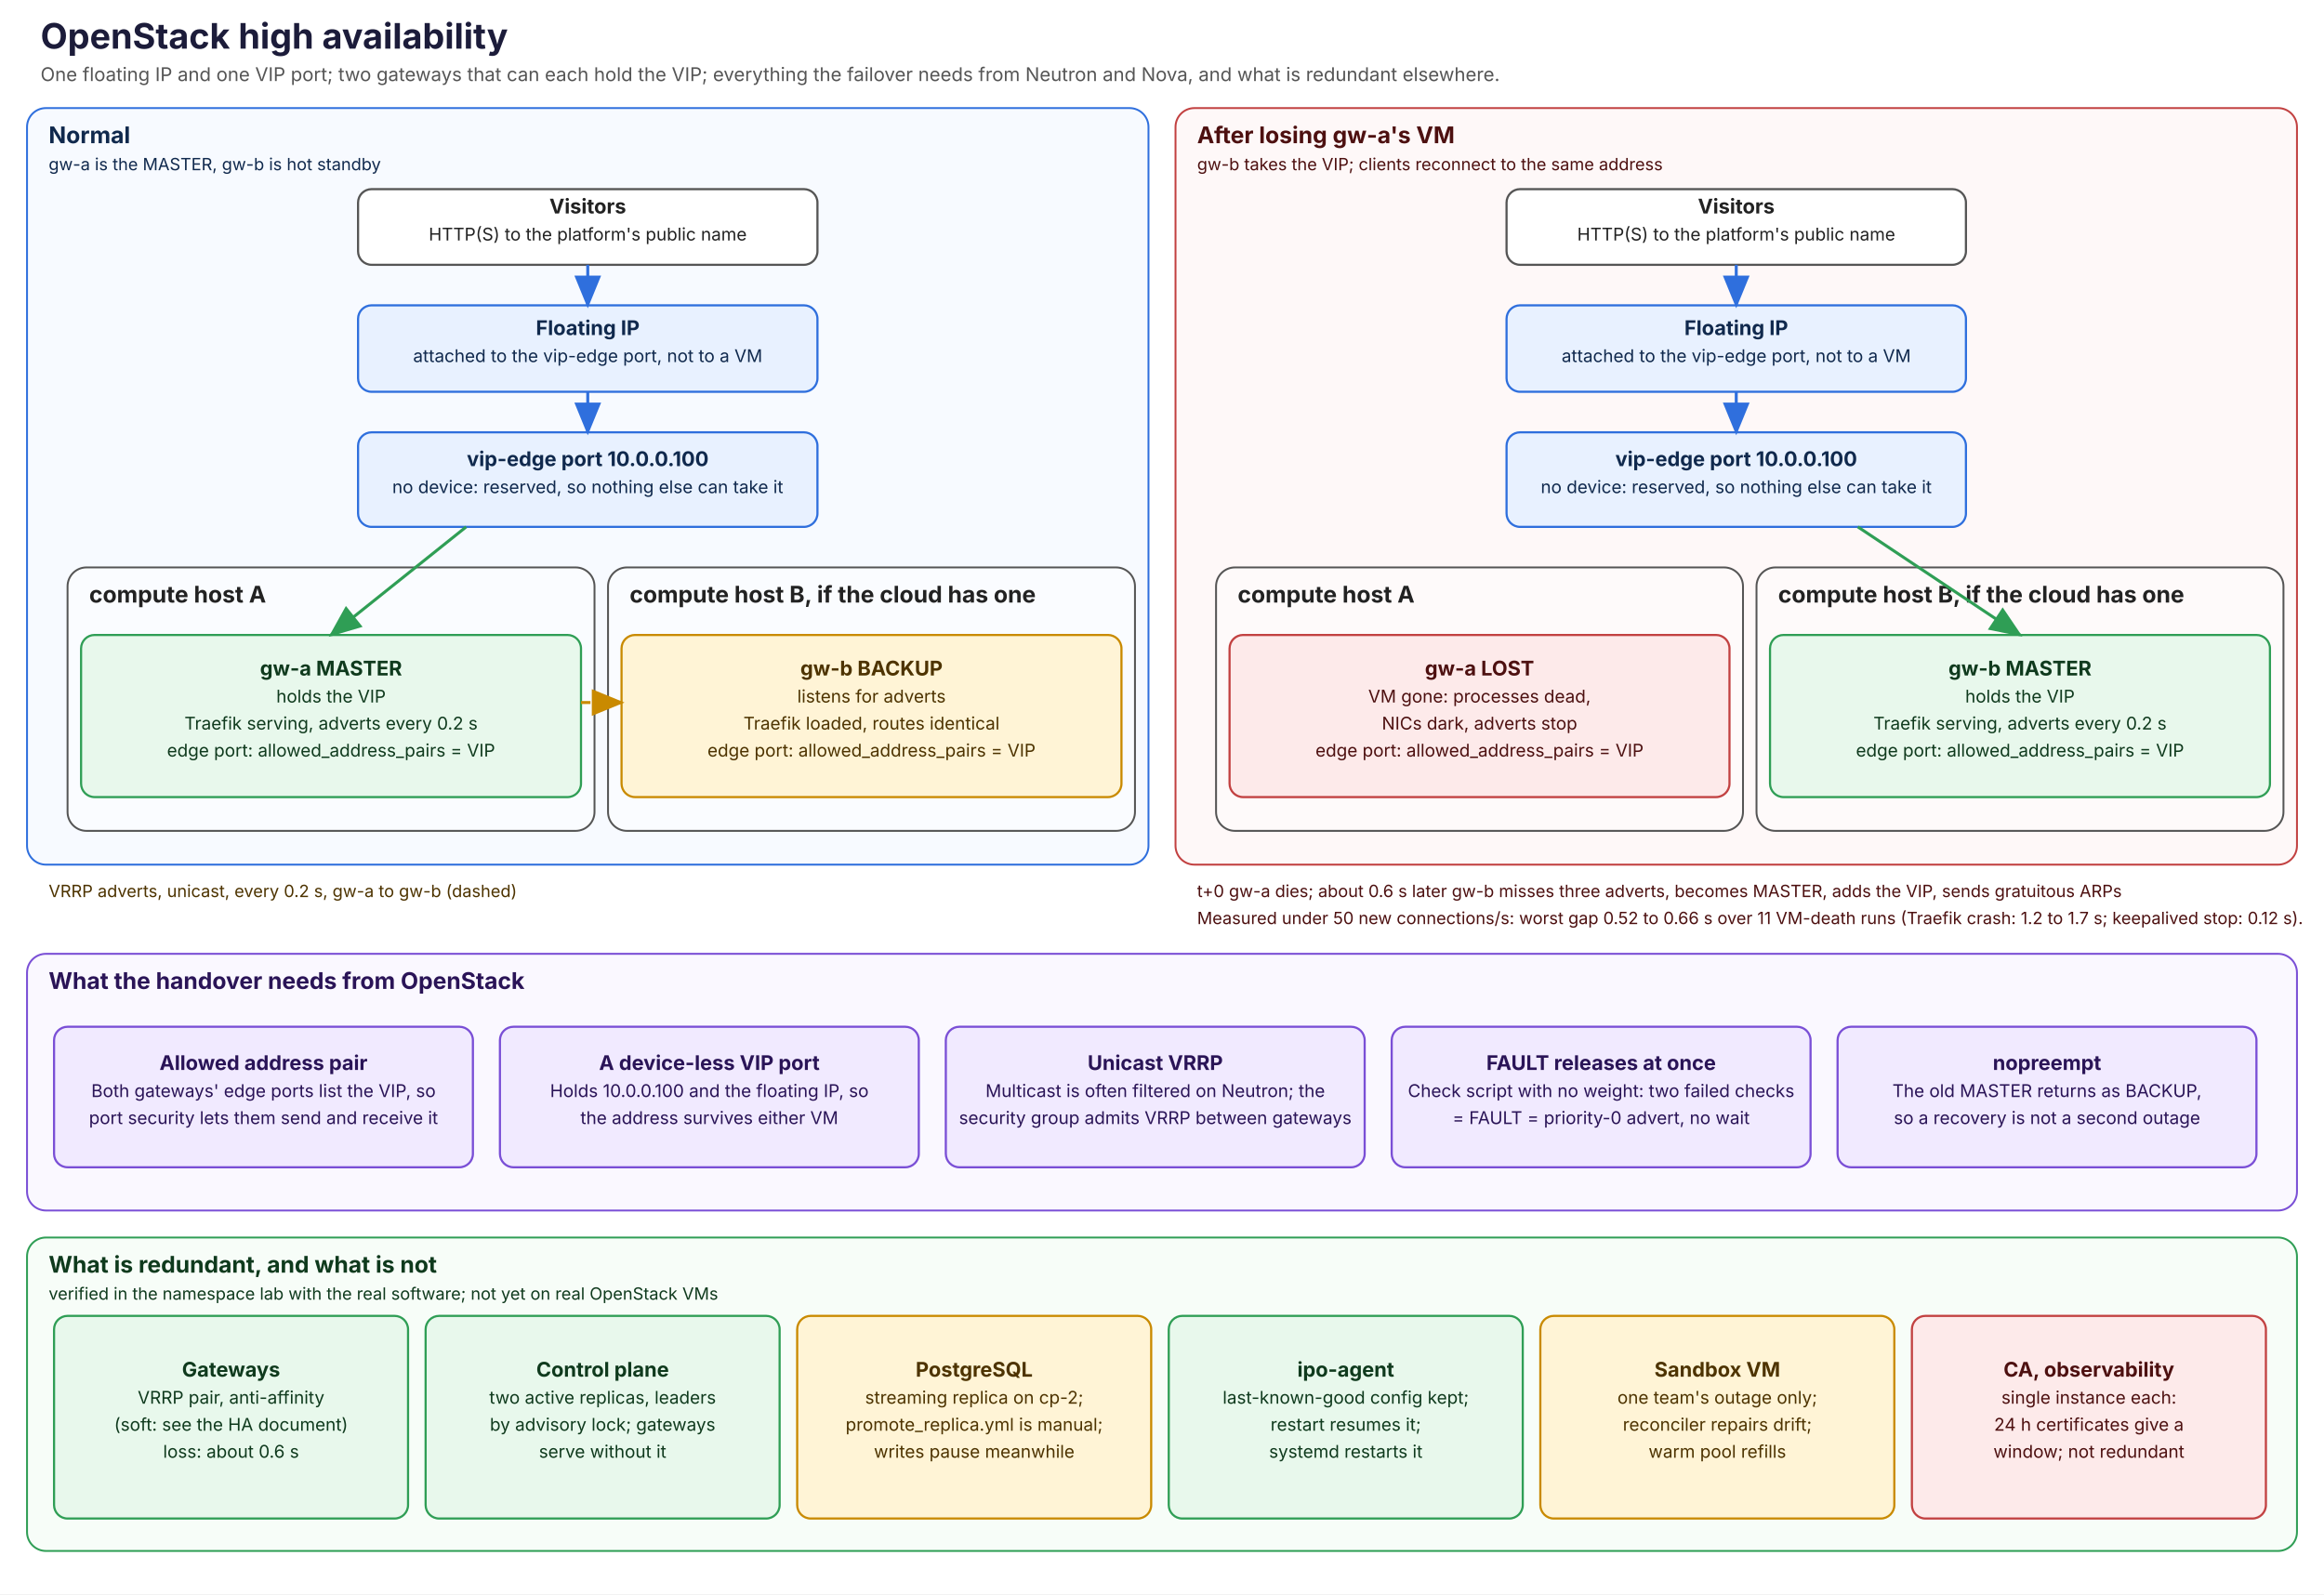
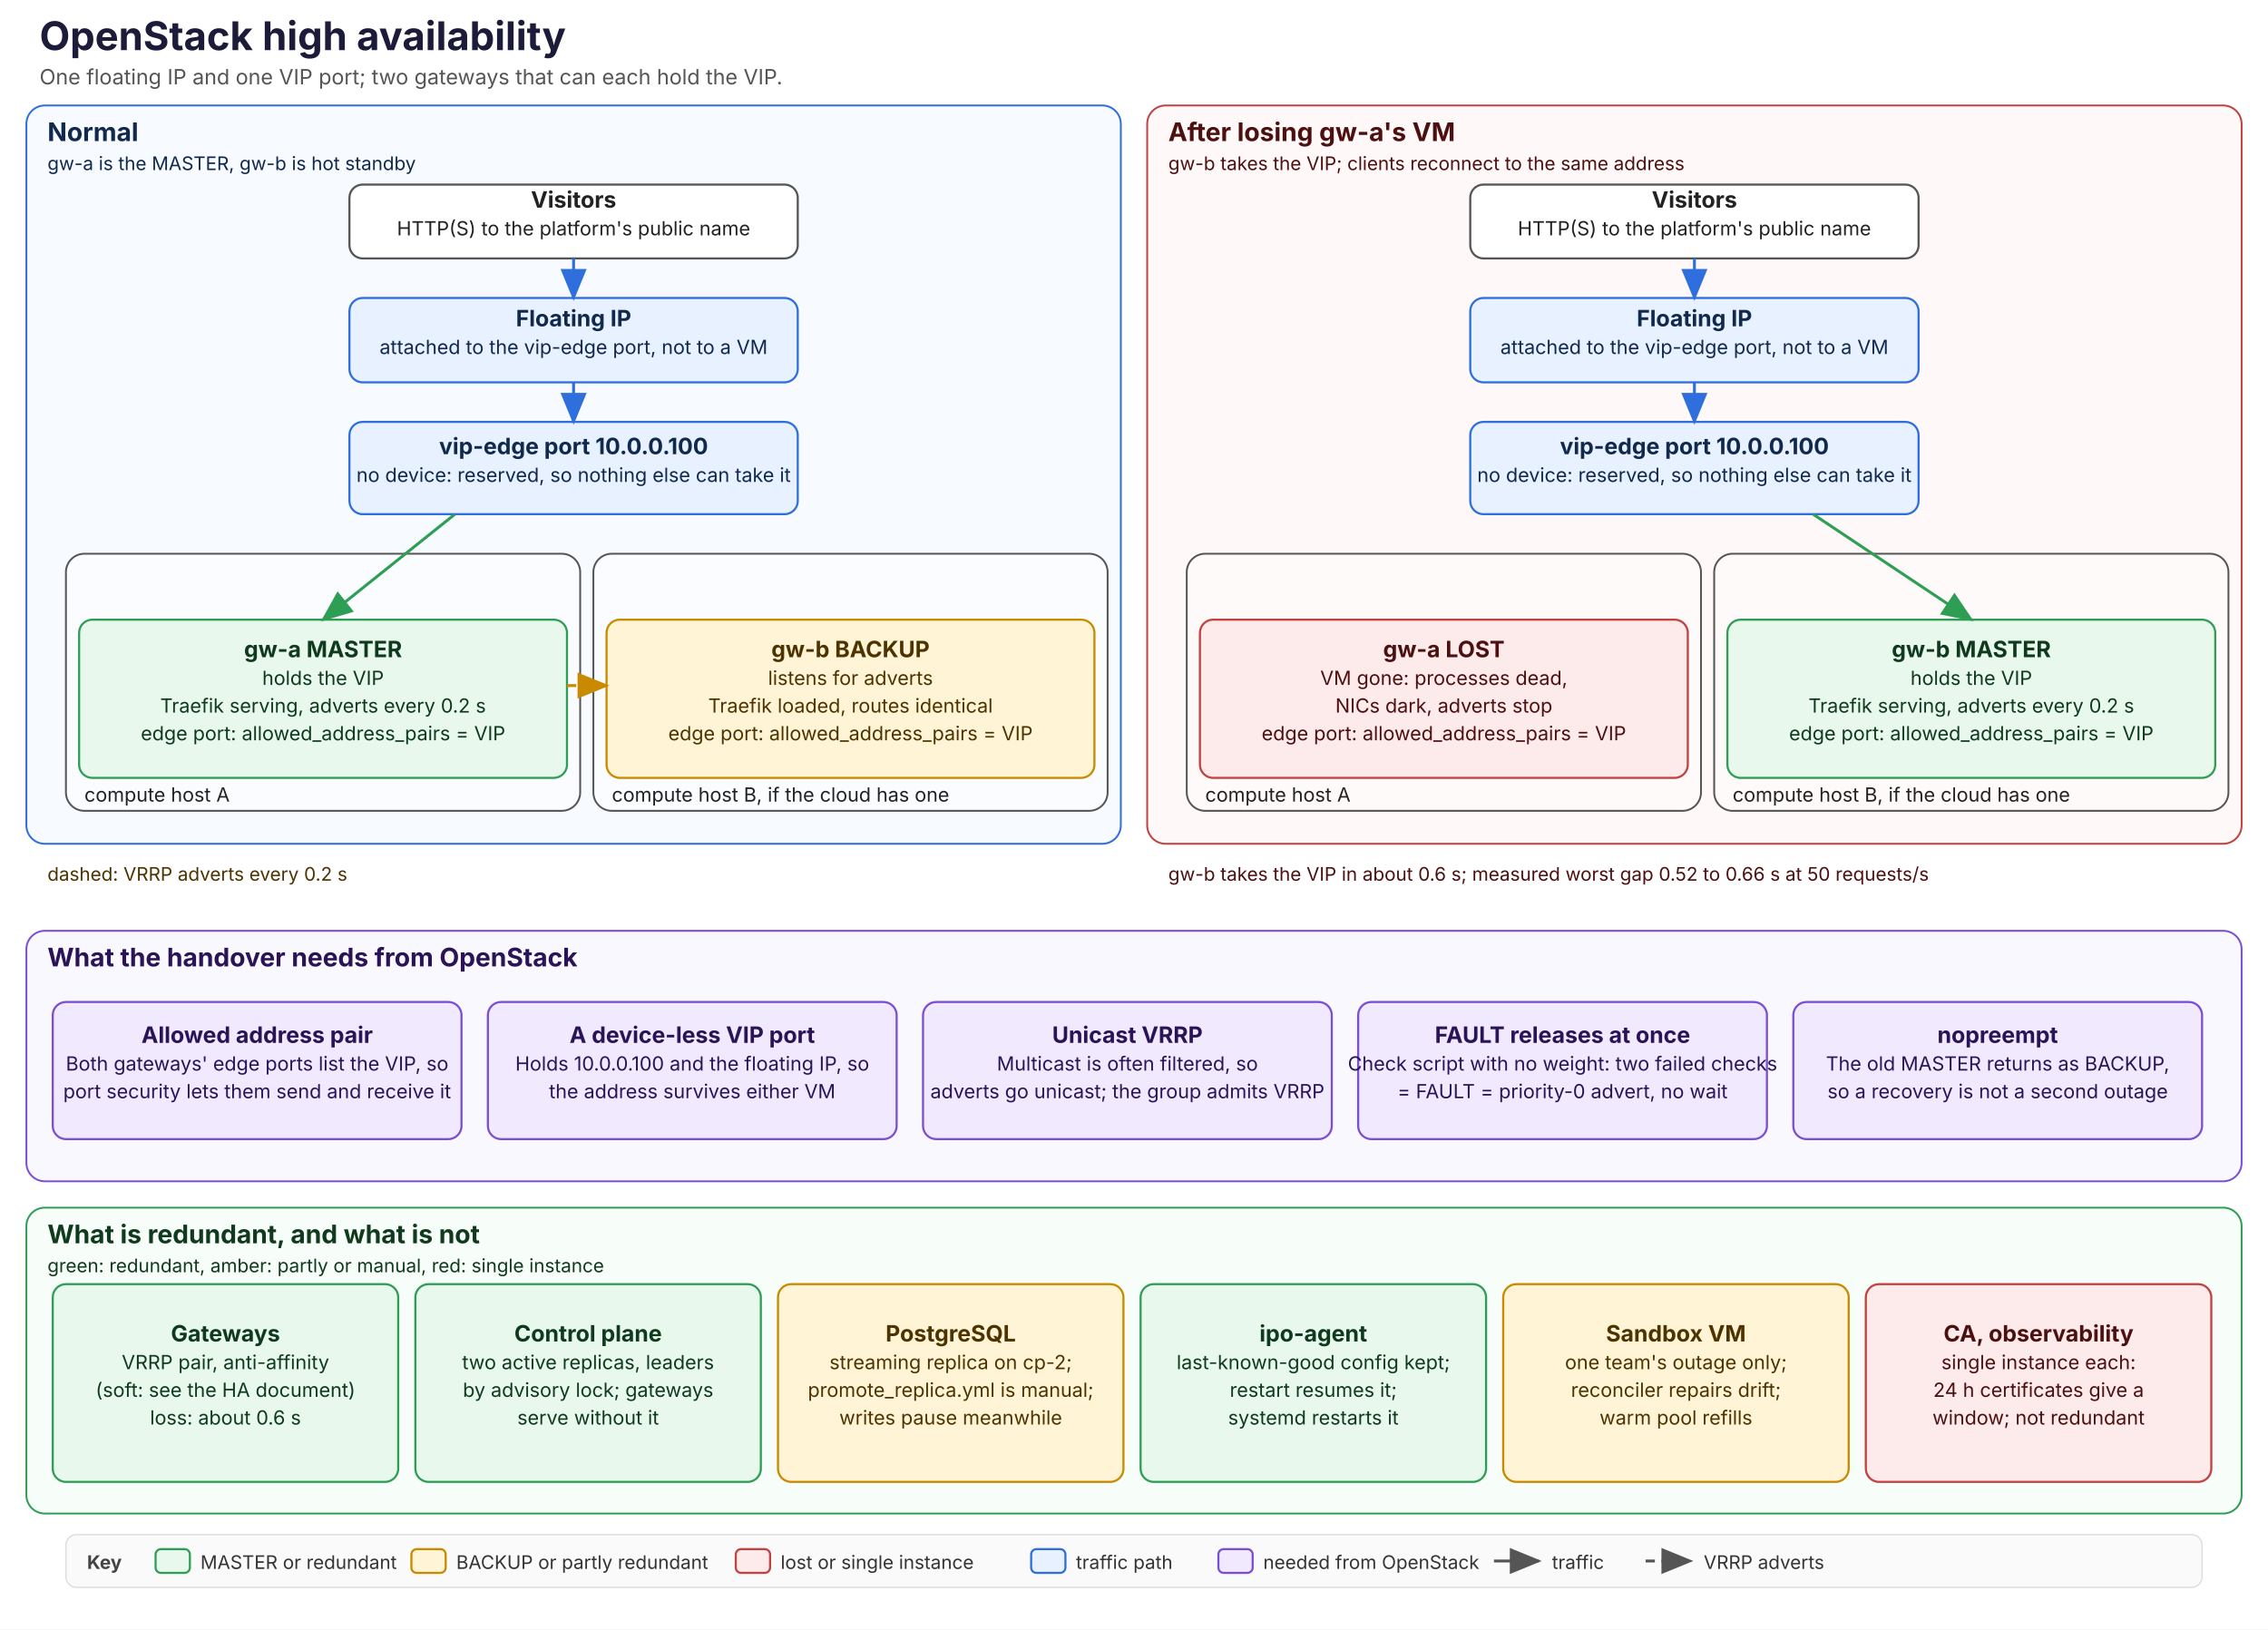
- <svg xmlns="http://www.w3.org/2000/svg" width="1720" height="1180" viewBox="0 0 1720 1180" font-family="Inter, Helvetica, Arial, sans-serif" font-size="15">
+ <svg xmlns="http://www.w3.org/2000/svg" width="1720" height="1236" viewBox="0 0 1720 1236" font-family="Inter, Helvetica, Arial, sans-serif" font-size="15">
  <defs>
    <marker id="a-req" markerWidth="11" markerHeight="9" refX="10" refY="4.5" orient="auto">
      <path d="M0,0 L11,4.5 L0,9 z" fill="#2f6fdd" />
    </marker>
    <marker id="a-cfg" markerWidth="11" markerHeight="9" refX="10" refY="4.5" orient="auto">
      <path d="M0,0 L11,4.5 L0,9 z" fill="#7a4fd6" />
    </marker>
    <marker id="a-sig" markerWidth="11" markerHeight="9" refX="10" refY="4.5" orient="auto">
      <path d="M0,0 L11,4.5 L0,9 z" fill="#c98a00" />
    </marker>
    <marker id="a-tel" markerWidth="11" markerHeight="9" refX="10" refY="4.5" orient="auto">
      <path d="M0,0 L11,4.5 L0,9 z" fill="#1a9c8b" />
    </marker>
    <marker id="a-store" markerWidth="11" markerHeight="9" refX="10" refY="4.5" orient="auto">
      <path d="M0,0 L11,4.5 L0,9 z" fill="#777" />
    </marker>
    <marker id="a-ext" markerWidth="11" markerHeight="9" refX="10" refY="4.5" orient="auto">
      <path d="M0,0 L11,4.5 L0,9 z" fill="#555" />
    </marker>
    <marker id="a-bad" markerWidth="11" markerHeight="9" refX="10" refY="4.5" orient="auto">
      <path d="M0,0 L11,4.5 L0,9 z" fill="#c24141" />
    </marker>
    <marker id="a-ok" markerWidth="11" markerHeight="9" refX="10" refY="4.5" orient="auto">
      <path d="M0,0 L11,4.5 L0,9 z" fill="#2f9e55" />
    </marker>
  </defs>
-   <rect width="1720" height="1180" fill="#fff" />
-   <text x="30" y="36" font-size="26" font-weight="700" fill="#1c1c3a">OpenStack high availability</text>
-   <text x="30" y="60" font-size="14" fill="#555">One floating IP and one VIP port; two gateways that can each hold the VIP; everything the failover needs from Neutron and Nova, and what is redundant elsewhere.</text>
+   <rect width="1720" height="1236" fill="#fff" />
+   <text x="30" y="38" font-size="30" font-weight="700" fill="#1c1c3a">OpenStack high availability</text>
+   <text x="30" y="64" font-size="16" fill="#555">One floating IP and one VIP port; two gateways that can each hold the VIP.</text>
  <rect x="20" y="80" width="830" height="560" rx="14" fill="#e8f1ff" fill-opacity="0.35" stroke="#2f6fdd" stroke-width="1.4" />
-   <text x="36" y="106" font-size="17" text-anchor="start" fill="#10294d" font-weight="700">Normal</text>
-   <text x="36" y="126" font-size="12.5" text-anchor="start" fill="#10294d">gw-a is the MASTER, gw-b is hot standby</text>
+   <text x="36" y="107" font-size="19.4" text-anchor="start" fill="#10294d" font-weight="700">Normal</text>
+   <text x="36" y="129" font-size="14.2" text-anchor="start" fill="#10294d">gw-a is the MASTER, gw-b is hot standby</text>
  <rect x="265" y="140" width="340" height="56" rx="10" fill="#ffffff" stroke="#555" stroke-width="1.6" />
-   <text x="435.0" y="158.0" text-anchor="middle" font-weight="700" fill="#222">Visitors</text>
-   <text x="435.0" y="178.0" text-anchor="middle" font-size="13" fill="#222">HTTP(S) to the platform's public name</text>
+   <text x="435.0" y="157.5" text-anchor="middle" font-weight="700" font-size="17.1" fill="#222">Visitors</text>
+   <text x="435.0" y="178.5" text-anchor="middle" font-size="14.8" fill="#222">HTTP(S) to the platform's public name</text>
  <rect x="265" y="226" width="340" height="64" rx="10" fill="#e8f1ff" stroke="#2f6fdd" stroke-width="1.6" />
-   <text x="435.0" y="248.0" text-anchor="middle" font-weight="700" fill="#10294d">Floating IP</text>
-   <text x="435.0" y="268.0" text-anchor="middle" font-size="13" fill="#10294d">attached to the vip-edge port, not to a VM</text>
+   <text x="435.0" y="247.5" text-anchor="middle" font-weight="700" font-size="17.1" fill="#10294d">Floating IP</text>
+   <text x="435.0" y="268.5" text-anchor="middle" font-size="14.8" fill="#10294d">attached to the vip-edge port, not to a VM</text>
  <rect x="265" y="320" width="340" height="70" rx="10" fill="#e8f1ff" stroke="#2f6fdd" stroke-width="1.6" />
-   <text x="435.0" y="345.0" text-anchor="middle" font-weight="700" fill="#10294d">vip-edge port 10.0.0.100</text>
-   <text x="435.0" y="365.0" text-anchor="middle" font-size="13" fill="#10294d">no device: reserved, so nothing else can take it</text>
+   <text x="435.0" y="344.5" text-anchor="middle" font-weight="700" font-size="17.1" fill="#10294d">vip-edge port 10.0.0.100</text>
+   <text x="435.0" y="365.5" text-anchor="middle" font-size="14.8" fill="#10294d">no device: reserved, so nothing else can take it</text>
  <path d="M435,196 L435,226" fill="none" stroke="#2f6fdd" stroke-width="2.2" marker-end="url(#a-req)" />
  <path d="M435,290 L435,320" fill="none" stroke="#2f6fdd" stroke-width="2.2" marker-end="url(#a-req)" />
  <rect x="50" y="420" width="390" height="195" rx="14" fill="#ffffff" fill-opacity="0.35" stroke="#555" stroke-width="1.4" />
-   <text x="66" y="446" font-size="17" text-anchor="start" fill="#222" font-weight="700">compute host A</text>
+   <text x="66" y="447" font-size="19.4" text-anchor="start" fill="#222" font-weight="700" />
+   <text x="64" y="608" font-size="14.8" text-anchor="start" fill="#222">compute host A</text>
  <rect x="60" y="470" width="370" height="120" rx="10" fill="#e8f8ec" stroke="#2f9e55" stroke-width="1.6" />
-   <text x="245.0" y="500.0" text-anchor="middle" font-weight="700" fill="#0f3a1d">gw-a   MASTER</text>
-   <text x="245.0" y="520.0" text-anchor="middle" font-size="13" fill="#0f3a1d">holds the VIP</text>
-   <text x="245.0" y="540.0" text-anchor="middle" font-size="13" fill="#0f3a1d">Traefik serving, adverts every 0.2 s</text>
-   <text x="245.0" y="560.0" text-anchor="middle" font-size="13" fill="#0f3a1d">edge port: allowed_address_pairs = VIP</text>
+   <text x="245.0" y="498.5" text-anchor="middle" font-weight="700" font-size="17.1" fill="#0f3a1d">gw-a   MASTER</text>
+   <text x="245.0" y="519.5" text-anchor="middle" font-size="14.8" fill="#0f3a1d">holds the VIP</text>
+   <text x="245.0" y="540.5" text-anchor="middle" font-size="14.8" fill="#0f3a1d">Traefik serving, adverts every 0.2 s</text>
+   <text x="245.0" y="561.5" text-anchor="middle" font-size="14.8" fill="#0f3a1d">edge port: allowed_address_pairs = VIP</text>
  <rect x="450" y="420" width="390" height="195" rx="14" fill="#ffffff" fill-opacity="0.35" stroke="#555" stroke-width="1.4" />
-   <text x="466" y="446" font-size="17" text-anchor="start" fill="#222" font-weight="700">compute host B, if the cloud has one</text>
+   <text x="466" y="447" font-size="19.4" text-anchor="start" fill="#222" font-weight="700" />
+   <text x="464" y="608" font-size="14.8" text-anchor="start" fill="#222">compute host B, if the cloud has one</text>
  <rect x="460" y="470" width="370" height="120" rx="10" fill="#fff4d6" stroke="#c98a00" stroke-width="1.6" />
-   <text x="645.0" y="500.0" text-anchor="middle" font-weight="700" fill="#4d3300">gw-b   BACKUP</text>
-   <text x="645.0" y="520.0" text-anchor="middle" font-size="13" fill="#4d3300">listens for adverts</text>
-   <text x="645.0" y="540.0" text-anchor="middle" font-size="13" fill="#4d3300">Traefik loaded, routes identical</text>
-   <text x="645.0" y="560.0" text-anchor="middle" font-size="13" fill="#4d3300">edge port: allowed_address_pairs = VIP</text>
+   <text x="645.0" y="498.5" text-anchor="middle" font-weight="700" font-size="17.1" fill="#4d3300">gw-b   BACKUP</text>
+   <text x="645.0" y="519.5" text-anchor="middle" font-size="14.8" fill="#4d3300">listens for adverts</text>
+   <text x="645.0" y="540.5" text-anchor="middle" font-size="14.8" fill="#4d3300">Traefik loaded, routes identical</text>
+   <text x="645.0" y="561.5" text-anchor="middle" font-size="14.8" fill="#4d3300">edge port: allowed_address_pairs = VIP</text>
  <path d="M345,390 L245,470" fill="none" stroke="#2f9e55" stroke-width="2.2" marker-end="url(#a-ok)" />
  <path d="M430,520 L460,520" fill="none" stroke="#c98a00" stroke-width="2.2" stroke-dasharray="7 5" marker-end="url(#a-sig)" />
-   <text x="435" y="662" font-size="13" text-anchor="start" fill="#222" />
+   <text x="435" y="662" font-size="14.8" text-anchor="start" fill="#222" />
  <rect x="870" y="80" width="830" height="560" rx="14" fill="#fdeaea" fill-opacity="0.35" stroke="#c24141" stroke-width="1.4" />
-   <text x="886" y="106" font-size="17" text-anchor="start" fill="#4d1010" font-weight="700">After losing gw-a's VM</text>
-   <text x="886" y="126" font-size="12.5" text-anchor="start" fill="#4d1010">gw-b takes the VIP; clients reconnect to the same address</text>
+   <text x="886" y="107" font-size="19.4" text-anchor="start" fill="#4d1010" font-weight="700">After losing gw-a's VM</text>
+   <text x="886" y="129" font-size="14.2" text-anchor="start" fill="#4d1010">gw-b takes the VIP; clients reconnect to the same address</text>
  <rect x="1115" y="140" width="340" height="56" rx="10" fill="#ffffff" stroke="#555" stroke-width="1.6" />
-   <text x="1285.0" y="158.0" text-anchor="middle" font-weight="700" fill="#222">Visitors</text>
-   <text x="1285.0" y="178.0" text-anchor="middle" font-size="13" fill="#222">HTTP(S) to the platform's public name</text>
+   <text x="1285.0" y="157.5" text-anchor="middle" font-weight="700" font-size="17.1" fill="#222">Visitors</text>
+   <text x="1285.0" y="178.5" text-anchor="middle" font-size="14.8" fill="#222">HTTP(S) to the platform's public name</text>
  <rect x="1115" y="226" width="340" height="64" rx="10" fill="#e8f1ff" stroke="#2f6fdd" stroke-width="1.6" />
-   <text x="1285.0" y="248.0" text-anchor="middle" font-weight="700" fill="#10294d">Floating IP</text>
-   <text x="1285.0" y="268.0" text-anchor="middle" font-size="13" fill="#10294d">attached to the vip-edge port, not to a VM</text>
+   <text x="1285.0" y="247.5" text-anchor="middle" font-weight="700" font-size="17.1" fill="#10294d">Floating IP</text>
+   <text x="1285.0" y="268.5" text-anchor="middle" font-size="14.8" fill="#10294d">attached to the vip-edge port, not to a VM</text>
  <rect x="1115" y="320" width="340" height="70" rx="10" fill="#e8f1ff" stroke="#2f6fdd" stroke-width="1.6" />
-   <text x="1285.0" y="345.0" text-anchor="middle" font-weight="700" fill="#10294d">vip-edge port 10.0.0.100</text>
-   <text x="1285.0" y="365.0" text-anchor="middle" font-size="13" fill="#10294d">no device: reserved, so nothing else can take it</text>
+   <text x="1285.0" y="344.5" text-anchor="middle" font-weight="700" font-size="17.1" fill="#10294d">vip-edge port 10.0.0.100</text>
+   <text x="1285.0" y="365.5" text-anchor="middle" font-size="14.8" fill="#10294d">no device: reserved, so nothing else can take it</text>
  <path d="M1285,196 L1285,226" fill="none" stroke="#2f6fdd" stroke-width="2.2" marker-end="url(#a-req)" />
  <path d="M1285,290 L1285,320" fill="none" stroke="#2f6fdd" stroke-width="2.2" marker-end="url(#a-req)" />
  <rect x="900" y="420" width="390" height="195" rx="14" fill="#ffffff" fill-opacity="0.35" stroke="#555" stroke-width="1.4" />
-   <text x="916" y="446" font-size="17" text-anchor="start" fill="#222" font-weight="700">compute host A</text>
+   <text x="916" y="447" font-size="19.4" text-anchor="start" fill="#222" font-weight="700" />
+   <text x="914" y="608" font-size="14.8" text-anchor="start" fill="#222">compute host A</text>
  <rect x="910" y="470" width="370" height="120" rx="10" fill="#fdeaea" stroke="#c24141" stroke-width="1.6" />
-   <text x="1095.0" y="500.0" text-anchor="middle" font-weight="700" fill="#4d1010">gw-a   LOST</text>
-   <text x="1095.0" y="520.0" text-anchor="middle" font-size="13" fill="#4d1010">VM gone: processes dead,</text>
-   <text x="1095.0" y="540.0" text-anchor="middle" font-size="13" fill="#4d1010">NICs dark, adverts stop</text>
-   <text x="1095.0" y="560.0" text-anchor="middle" font-size="13" fill="#4d1010">edge port: allowed_address_pairs = VIP</text>
+   <text x="1095.0" y="498.5" text-anchor="middle" font-weight="700" font-size="17.1" fill="#4d1010">gw-a   LOST</text>
+   <text x="1095.0" y="519.5" text-anchor="middle" font-size="14.8" fill="#4d1010">VM gone: processes dead,</text>
+   <text x="1095.0" y="540.5" text-anchor="middle" font-size="14.8" fill="#4d1010">NICs dark, adverts stop</text>
+   <text x="1095.0" y="561.5" text-anchor="middle" font-size="14.8" fill="#4d1010">edge port: allowed_address_pairs = VIP</text>
  <rect x="1300" y="420" width="390" height="195" rx="14" fill="#ffffff" fill-opacity="0.35" stroke="#555" stroke-width="1.4" />
-   <text x="1316" y="446" font-size="17" text-anchor="start" fill="#222" font-weight="700">compute host B, if the cloud has one</text>
+   <text x="1316" y="447" font-size="19.4" text-anchor="start" fill="#222" font-weight="700" />
+   <text x="1314" y="608" font-size="14.8" text-anchor="start" fill="#222">compute host B, if the cloud has one</text>
  <rect x="1310" y="470" width="370" height="120" rx="10" fill="#e8f8ec" stroke="#2f9e55" stroke-width="1.6" />
-   <text x="1495.0" y="500.0" text-anchor="middle" font-weight="700" fill="#0f3a1d">gw-b   MASTER</text>
-   <text x="1495.0" y="520.0" text-anchor="middle" font-size="13" fill="#0f3a1d">holds the VIP</text>
-   <text x="1495.0" y="540.0" text-anchor="middle" font-size="13" fill="#0f3a1d">Traefik serving, adverts every 0.2 s</text>
-   <text x="1495.0" y="560.0" text-anchor="middle" font-size="13" fill="#0f3a1d">edge port: allowed_address_pairs = VIP</text>
+   <text x="1495.0" y="498.5" text-anchor="middle" font-weight="700" font-size="17.1" fill="#0f3a1d">gw-b   MASTER</text>
+   <text x="1495.0" y="519.5" text-anchor="middle" font-size="14.8" fill="#0f3a1d">holds the VIP</text>
+   <text x="1495.0" y="540.5" text-anchor="middle" font-size="14.8" fill="#0f3a1d">Traefik serving, adverts every 0.2 s</text>
+   <text x="1495.0" y="561.5" text-anchor="middle" font-size="14.8" fill="#0f3a1d">edge port: allowed_address_pairs = VIP</text>
  <path d="M1375,390 L1495,470" fill="none" stroke="#2f9e55" stroke-width="2.2" marker-end="url(#a-ok)" />
-   <text x="36" y="664" font-size="12.5" text-anchor="start" fill="#4d3300">VRRP adverts, unicast, every 0.2 s, gw-a to gw-b (dashed)</text>
-   <text x="886" y="664" font-size="12.5" text-anchor="start" fill="#4d1010">t+0 gw-a dies; about 0.6 s later gw-b misses three adverts, becomes MASTER, adds the VIP, sends gratuitous ARPs</text>
-   <text x="886" y="684" font-size="12.5" text-anchor="start" fill="#4d1010">Measured under 50 new connections/s: worst gap 0.52 to 0.66 s over 11 VM-death runs (Traefik crash: 1.2 to 1.7 s; keepalived stop: 0.12 s).</text>
+   <text x="36" y="668" font-size="14.2" text-anchor="start" fill="#4d3300">dashed: VRRP adverts every 0.2 s</text>
+   <text x="886" y="668" font-size="14.2" text-anchor="start" fill="#4d1010">gw-b takes the VIP in about 0.6 s; measured worst gap 0.52 to 0.66 s at 50 requests/s</text>
  <rect x="20" y="706" width="1680" height="190" rx="14" fill="#f1eaff" fill-opacity="0.35" stroke="#7a4fd6" stroke-width="1.4" />
-   <text x="36" y="732" font-size="17" text-anchor="start" fill="#2a1457" font-weight="700">What the handover needs from OpenStack</text>
+   <text x="36" y="733" font-size="19.4" text-anchor="start" fill="#2a1457" font-weight="700">What the handover needs from OpenStack</text>
  <rect x="40" y="760" width="310" height="104" rx="10" fill="#f1eaff" stroke="#7a4fd6" stroke-width="1.6" />
-   <text x="195.0" y="792.0" text-anchor="middle" font-weight="700" fill="#2a1457">Allowed address pair</text>
-   <text x="195.0" y="812.0" text-anchor="middle" font-size="13" fill="#2a1457">Both gateways' edge ports list the VIP, so</text>
-   <text x="195.0" y="832.0" text-anchor="middle" font-size="13" fill="#2a1457">port security lets them send and receive it</text>
+   <text x="195.0" y="791.0" text-anchor="middle" font-weight="700" font-size="17.1" fill="#2a1457">Allowed address pair</text>
+   <text x="195.0" y="812.0" text-anchor="middle" font-size="14.8" fill="#2a1457">Both gateways' edge ports list the VIP, so</text>
+   <text x="195.0" y="833.0" text-anchor="middle" font-size="14.8" fill="#2a1457">port security lets them send and receive it</text>
  <rect x="370" y="760" width="310" height="104" rx="10" fill="#f1eaff" stroke="#7a4fd6" stroke-width="1.6" />
-   <text x="525.0" y="792.0" text-anchor="middle" font-weight="700" fill="#2a1457">A device-less VIP port</text>
-   <text x="525.0" y="812.0" text-anchor="middle" font-size="13" fill="#2a1457">Holds 10.0.0.100 and the floating IP, so</text>
-   <text x="525.0" y="832.0" text-anchor="middle" font-size="13" fill="#2a1457">the address survives either VM</text>
+   <text x="525.0" y="791.0" text-anchor="middle" font-weight="700" font-size="17.1" fill="#2a1457">A device-less VIP port</text>
+   <text x="525.0" y="812.0" text-anchor="middle" font-size="14.8" fill="#2a1457">Holds 10.0.0.100 and the floating IP, so</text>
+   <text x="525.0" y="833.0" text-anchor="middle" font-size="14.8" fill="#2a1457">the address survives either VM</text>
  <rect x="700" y="760" width="310" height="104" rx="10" fill="#f1eaff" stroke="#7a4fd6" stroke-width="1.6" />
-   <text x="855.0" y="792.0" text-anchor="middle" font-weight="700" fill="#2a1457">Unicast VRRP</text>
-   <text x="855.0" y="812.0" text-anchor="middle" font-size="13" fill="#2a1457">Multicast is often filtered on Neutron; the</text>
-   <text x="855.0" y="832.0" text-anchor="middle" font-size="13" fill="#2a1457">security group admits VRRP between gateways</text>
+   <text x="855.0" y="791.0" text-anchor="middle" font-weight="700" font-size="17.1" fill="#2a1457">Unicast VRRP</text>
+   <text x="855.0" y="812.0" text-anchor="middle" font-size="14.8" fill="#2a1457">Multicast is often filtered, so</text>
+   <text x="855.0" y="833.0" text-anchor="middle" font-size="14.8" fill="#2a1457">adverts go unicast; the group admits VRRP</text>
  <rect x="1030" y="760" width="310" height="104" rx="10" fill="#f1eaff" stroke="#7a4fd6" stroke-width="1.6" />
-   <text x="1185.0" y="792.0" text-anchor="middle" font-weight="700" fill="#2a1457">FAULT releases at once</text>
-   <text x="1185.0" y="812.0" text-anchor="middle" font-size="13" fill="#2a1457">Check script with no weight: two failed checks</text>
-   <text x="1185.0" y="832.0" text-anchor="middle" font-size="13" fill="#2a1457">= FAULT = priority-0 advert, no wait</text>
+   <text x="1185.0" y="791.0" text-anchor="middle" font-weight="700" font-size="17.1" fill="#2a1457">FAULT releases at once</text>
+   <text x="1185.0" y="812.0" text-anchor="middle" font-size="14.8" fill="#2a1457">Check script with no weight: two failed checks</text>
+   <text x="1185.0" y="833.0" text-anchor="middle" font-size="14.8" fill="#2a1457">= FAULT = priority-0 advert, no wait</text>
  <rect x="1360" y="760" width="310" height="104" rx="10" fill="#f1eaff" stroke="#7a4fd6" stroke-width="1.6" />
-   <text x="1515.0" y="792.0" text-anchor="middle" font-weight="700" fill="#2a1457">nopreempt</text>
-   <text x="1515.0" y="812.0" text-anchor="middle" font-size="13" fill="#2a1457">The old MASTER returns as BACKUP,</text>
-   <text x="1515.0" y="832.0" text-anchor="middle" font-size="13" fill="#2a1457">so a recovery is not a second outage</text>
+   <text x="1515.0" y="791.0" text-anchor="middle" font-weight="700" font-size="17.1" fill="#2a1457">nopreempt</text>
+   <text x="1515.0" y="812.0" text-anchor="middle" font-size="14.8" fill="#2a1457">The old MASTER returns as BACKUP,</text>
+   <text x="1515.0" y="833.0" text-anchor="middle" font-size="14.8" fill="#2a1457">so a recovery is not a second outage</text>
  <rect x="20" y="916" width="1680" height="232" rx="14" fill="#e8f8ec" fill-opacity="0.35" stroke="#2f9e55" stroke-width="1.4" />
-   <text x="36" y="942" font-size="17" text-anchor="start" fill="#0f3a1d" font-weight="700">What is redundant, and what is not</text>
-   <text x="36" y="962" font-size="12.5" text-anchor="start" fill="#0f3a1d">verified in the namespace lab with the real software; not yet on real OpenStack VMs</text>
+   <text x="36" y="943" font-size="19.4" text-anchor="start" fill="#0f3a1d" font-weight="700">What is redundant, and what is not</text>
+   <text x="36" y="965" font-size="14.2" text-anchor="start" fill="#0f3a1d">green: redundant, amber: partly or manual, red: single instance</text>
  <rect x="40" y="974" width="262" height="150" rx="10" fill="#e8f8ec" stroke="#2f9e55" stroke-width="1.6" />
-   <text x="171.0" y="1019.0" text-anchor="middle" font-weight="700" fill="#0f3a1d">Gateways</text>
-   <text x="171.0" y="1039.0" text-anchor="middle" font-size="13" fill="#0f3a1d">VRRP pair, anti-affinity</text>
-   <text x="171.0" y="1059.0" text-anchor="middle" font-size="13" fill="#0f3a1d">(soft: see the HA document)</text>
-   <text x="171.0" y="1079.0" text-anchor="middle" font-size="13" fill="#0f3a1d">loss: about 0.6 s</text>
+   <text x="171.0" y="1017.5" text-anchor="middle" font-weight="700" font-size="17.1" fill="#0f3a1d">Gateways</text>
+   <text x="171.0" y="1038.5" text-anchor="middle" font-size="14.8" fill="#0f3a1d">VRRP pair, anti-affinity</text>
+   <text x="171.0" y="1059.5" text-anchor="middle" font-size="14.8" fill="#0f3a1d">(soft: see the HA document)</text>
+   <text x="171.0" y="1080.5" text-anchor="middle" font-size="14.8" fill="#0f3a1d">loss: about 0.6 s</text>
  <rect x="315" y="974" width="262" height="150" rx="10" fill="#e8f8ec" stroke="#2f9e55" stroke-width="1.6" />
-   <text x="446.0" y="1019.0" text-anchor="middle" font-weight="700" fill="#0f3a1d">Control plane</text>
-   <text x="446.0" y="1039.0" text-anchor="middle" font-size="13" fill="#0f3a1d">two active replicas, leaders</text>
-   <text x="446.0" y="1059.0" text-anchor="middle" font-size="13" fill="#0f3a1d">by advisory lock; gateways</text>
-   <text x="446.0" y="1079.0" text-anchor="middle" font-size="13" fill="#0f3a1d">serve without it</text>
+   <text x="446.0" y="1017.5" text-anchor="middle" font-weight="700" font-size="17.1" fill="#0f3a1d">Control plane</text>
+   <text x="446.0" y="1038.5" text-anchor="middle" font-size="14.8" fill="#0f3a1d">two active replicas, leaders</text>
+   <text x="446.0" y="1059.5" text-anchor="middle" font-size="14.8" fill="#0f3a1d">by advisory lock; gateways</text>
+   <text x="446.0" y="1080.5" text-anchor="middle" font-size="14.8" fill="#0f3a1d">serve without it</text>
  <rect x="590" y="974" width="262" height="150" rx="10" fill="#fff4d6" stroke="#c98a00" stroke-width="1.6" />
-   <text x="721.0" y="1019.0" text-anchor="middle" font-weight="700" fill="#4d3300">PostgreSQL</text>
-   <text x="721.0" y="1039.0" text-anchor="middle" font-size="13" fill="#4d3300">streaming replica on cp-2;</text>
-   <text x="721.0" y="1059.0" text-anchor="middle" font-size="13" fill="#4d3300">promote_replica.yml is manual;</text>
-   <text x="721.0" y="1079.0" text-anchor="middle" font-size="13" fill="#4d3300">writes pause meanwhile</text>
+   <text x="721.0" y="1017.5" text-anchor="middle" font-weight="700" font-size="17.1" fill="#4d3300">PostgreSQL</text>
+   <text x="721.0" y="1038.5" text-anchor="middle" font-size="14.8" fill="#4d3300">streaming replica on cp-2;</text>
+   <text x="721.0" y="1059.5" text-anchor="middle" font-size="14.8" fill="#4d3300">promote_replica.yml is manual;</text>
+   <text x="721.0" y="1080.5" text-anchor="middle" font-size="14.8" fill="#4d3300">writes pause meanwhile</text>
  <rect x="865" y="974" width="262" height="150" rx="10" fill="#e8f8ec" stroke="#2f9e55" stroke-width="1.6" />
-   <text x="996.0" y="1019.0" text-anchor="middle" font-weight="700" fill="#0f3a1d">ipo-agent</text>
-   <text x="996.0" y="1039.0" text-anchor="middle" font-size="13" fill="#0f3a1d">last-known-good config kept;</text>
-   <text x="996.0" y="1059.0" text-anchor="middle" font-size="13" fill="#0f3a1d">restart resumes it;</text>
-   <text x="996.0" y="1079.0" text-anchor="middle" font-size="13" fill="#0f3a1d">systemd restarts it</text>
+   <text x="996.0" y="1017.5" text-anchor="middle" font-weight="700" font-size="17.1" fill="#0f3a1d">ipo-agent</text>
+   <text x="996.0" y="1038.5" text-anchor="middle" font-size="14.8" fill="#0f3a1d">last-known-good config kept;</text>
+   <text x="996.0" y="1059.5" text-anchor="middle" font-size="14.8" fill="#0f3a1d">restart resumes it;</text>
+   <text x="996.0" y="1080.5" text-anchor="middle" font-size="14.8" fill="#0f3a1d">systemd restarts it</text>
  <rect x="1140" y="974" width="262" height="150" rx="10" fill="#fff4d6" stroke="#c98a00" stroke-width="1.6" />
-   <text x="1271.0" y="1019.0" text-anchor="middle" font-weight="700" fill="#4d3300">Sandbox VM</text>
-   <text x="1271.0" y="1039.0" text-anchor="middle" font-size="13" fill="#4d3300">one team's outage only;</text>
-   <text x="1271.0" y="1059.0" text-anchor="middle" font-size="13" fill="#4d3300">reconciler repairs drift;</text>
-   <text x="1271.0" y="1079.0" text-anchor="middle" font-size="13" fill="#4d3300">warm pool refills</text>
+   <text x="1271.0" y="1017.5" text-anchor="middle" font-weight="700" font-size="17.1" fill="#4d3300">Sandbox VM</text>
+   <text x="1271.0" y="1038.5" text-anchor="middle" font-size="14.8" fill="#4d3300">one team's outage only;</text>
+   <text x="1271.0" y="1059.5" text-anchor="middle" font-size="14.8" fill="#4d3300">reconciler repairs drift;</text>
+   <text x="1271.0" y="1080.5" text-anchor="middle" font-size="14.8" fill="#4d3300">warm pool refills</text>
  <rect x="1415" y="974" width="262" height="150" rx="10" fill="#fdeaea" stroke="#c24141" stroke-width="1.6" />
-   <text x="1546.0" y="1019.0" text-anchor="middle" font-weight="700" fill="#4d1010">CA, observability</text>
-   <text x="1546.0" y="1039.0" text-anchor="middle" font-size="13" fill="#4d1010">single instance each:</text>
-   <text x="1546.0" y="1059.0" text-anchor="middle" font-size="13" fill="#4d1010">24 h certificates give a</text>
-   <text x="1546.0" y="1079.0" text-anchor="middle" font-size="13" fill="#4d1010">window; not redundant</text>
+   <text x="1546.0" y="1017.5" text-anchor="middle" font-weight="700" font-size="17.1" fill="#4d1010">CA, observability</text>
+   <text x="1546.0" y="1038.5" text-anchor="middle" font-size="14.8" fill="#4d1010">single instance each:</text>
+   <text x="1546.0" y="1059.5" text-anchor="middle" font-size="14.8" fill="#4d1010">24 h certificates give a</text>
+   <text x="1546.0" y="1080.5" text-anchor="middle" font-size="14.8" fill="#4d1010">window; not redundant</text>
+   <rect x="50" y="1164" width="1620" height="40" rx="8" fill="#fafafa" stroke="#ddd" />
+   <text x="66" y="1190" font-size="14.2" font-weight="700" fill="#444">Key</text>
+   <rect x="118" y="1175" width="26" height="18" rx="4" fill="#e8f8ec" stroke="#2f9e55" stroke-width="1.6" />
+   <text x="152" y="1190" font-size="14.2" fill="#333">MASTER or redundant</text>
+   <rect x="312" y="1175" width="26" height="18" rx="4" fill="#fff4d6" stroke="#c98a00" stroke-width="1.6" />
+   <text x="346" y="1190" font-size="14.2" fill="#333">BACKUP or partly redundant</text>
+   <rect x="558" y="1175" width="26" height="18" rx="4" fill="#fdeaea" stroke="#c24141" stroke-width="1.6" />
+   <text x="592" y="1190" font-size="14.2" fill="#333">lost or single instance</text>
+   <rect x="782" y="1175" width="26" height="18" rx="4" fill="#e8f1ff" stroke="#2f6fdd" stroke-width="1.6" />
+   <text x="816" y="1190" font-size="14.2" fill="#333">traffic path</text>
+   <rect x="924" y="1175" width="26" height="18" rx="4" fill="#f1eaff" stroke="#7a4fd6" stroke-width="1.6" />
+   <text x="958" y="1190" font-size="14.2" fill="#333">needed from OpenStack</text>
+   <path d="M1133,1184 L1167,1184" stroke="#555" stroke-width="2.2" marker-end="url(#a-ext)" />
+   <text x="1177" y="1190" font-size="14.2" fill="#333">traffic</text>
+   <path d="M1248,1184 L1282,1184" stroke="#555" stroke-width="2.2" stroke-dasharray="7 5" marker-end="url(#a-ext)" />
+   <text x="1292" y="1190" font-size="14.2" fill="#333">VRRP adverts</text>
</svg>
